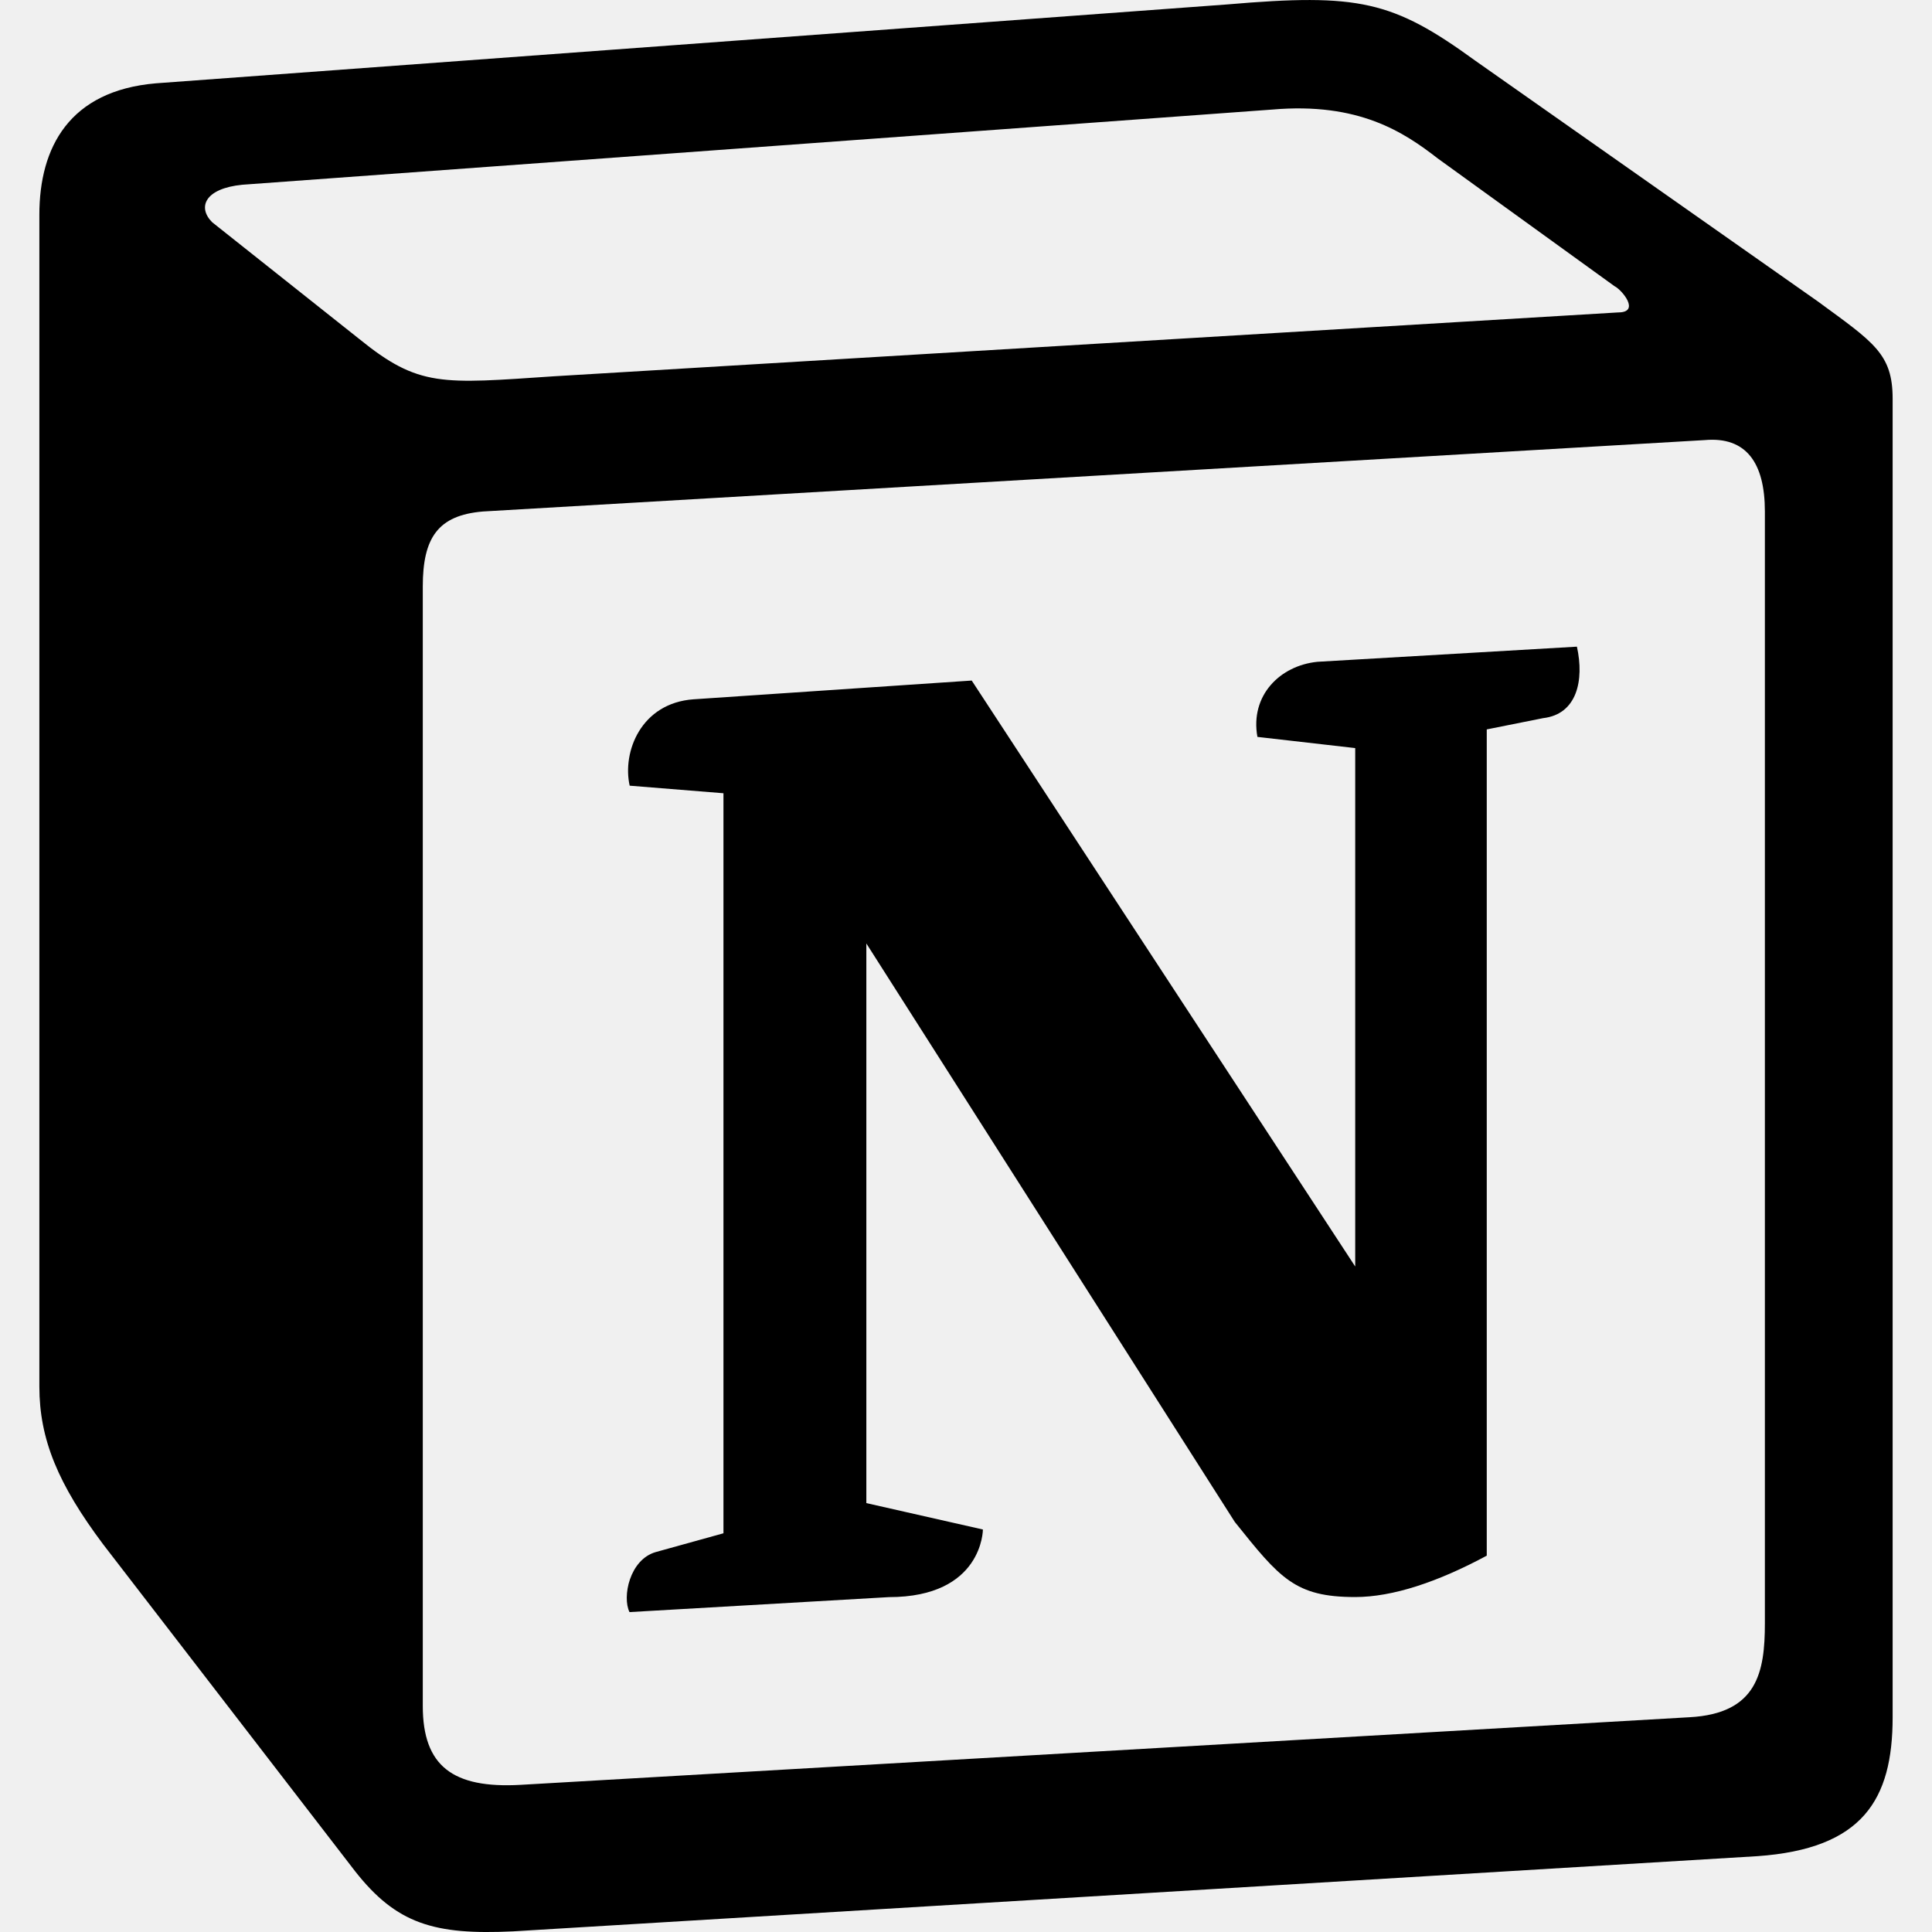
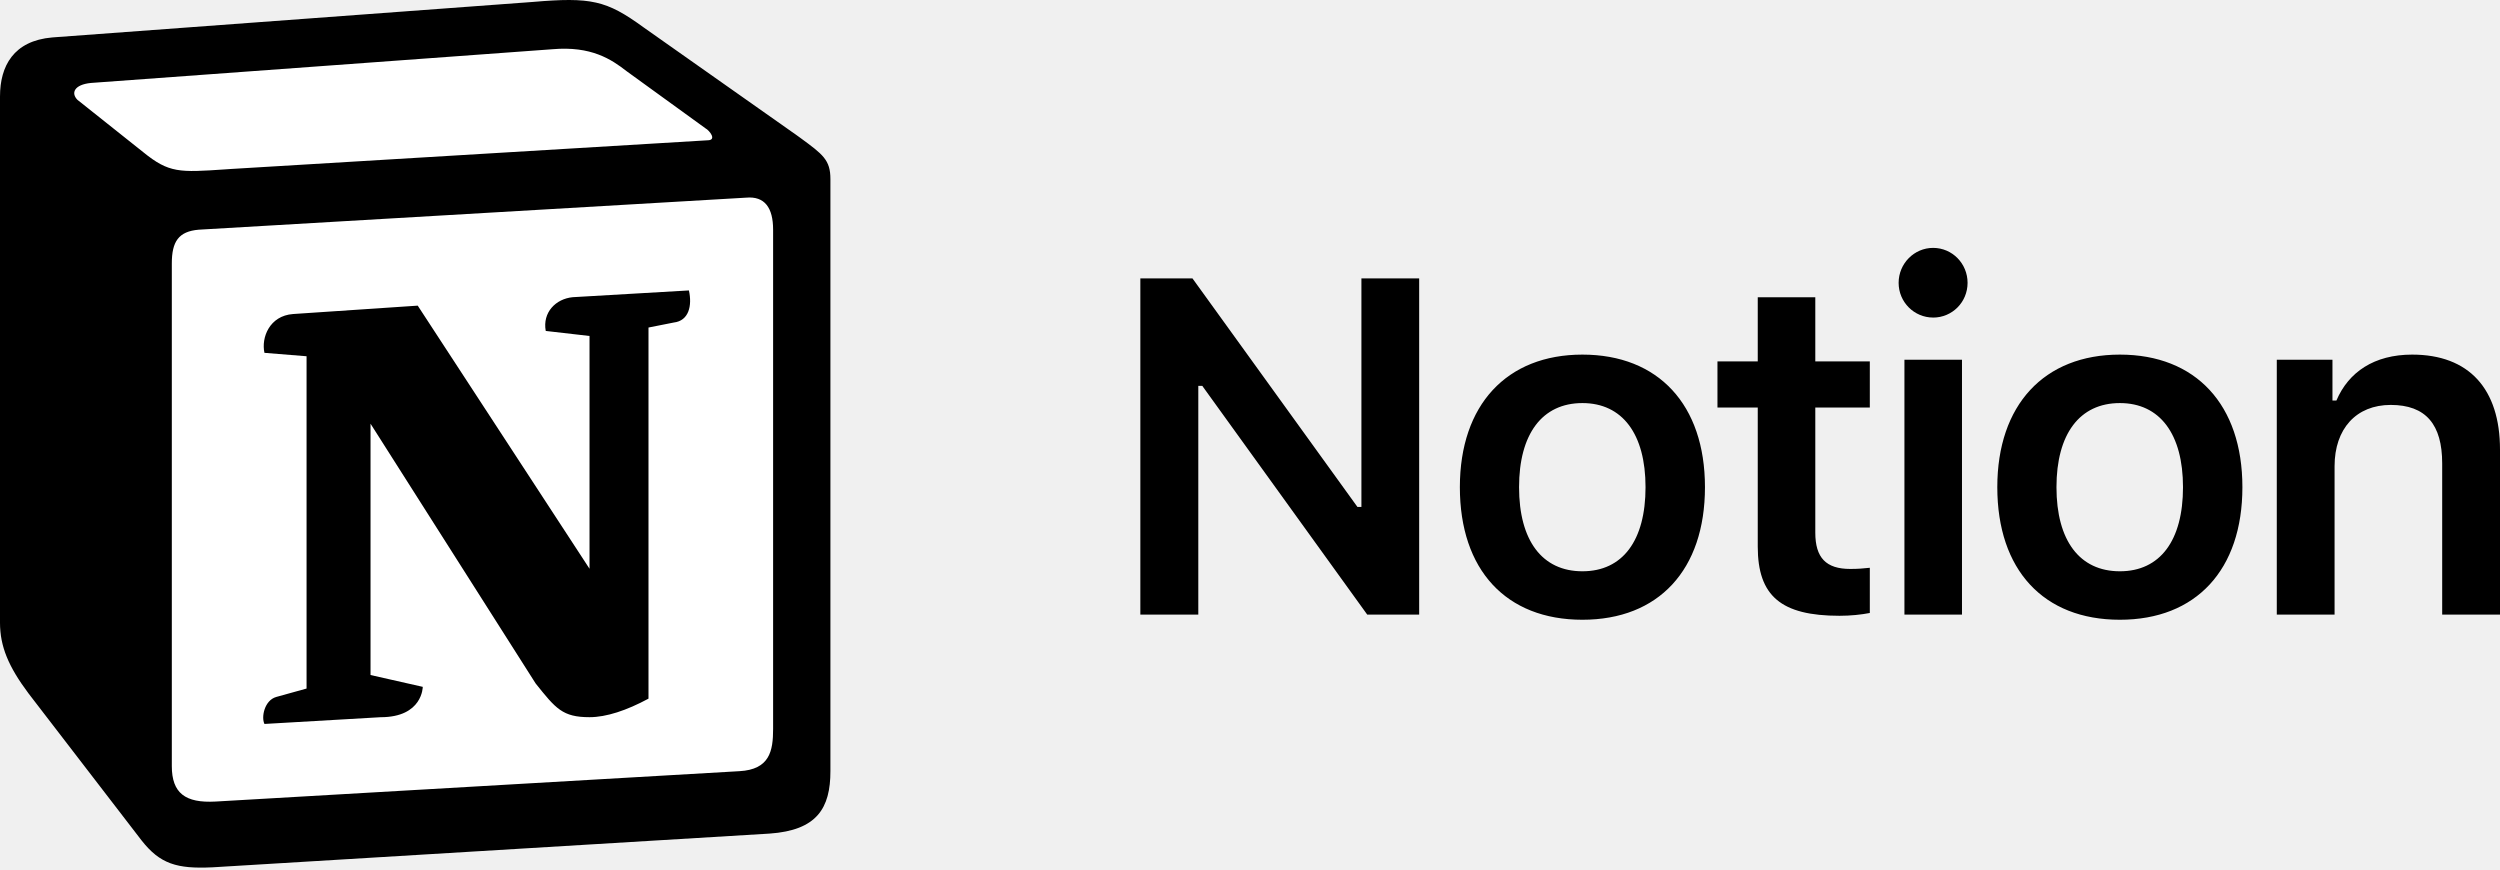
- <svg xmlns="http://www.w3.org/2000/svg" role="img" viewBox="0 0 24 24">
-   <path fill="currentColor" d="M4.459 4.208c.746.606 1.026.56 2.428.466l13.215-.793c.28 0 .047-.28-.046-.326L17.86 1.968c-.42-.326-.981-.7-2.055-.607L3.01 2.295c-.466.046-.56.28-.374.466zm.793 3.08v13.904c0 .747.373 1.027 1.214.98l14.523-.84c.841-.046.935-.56.935-1.167V6.354c0-.606-.233-.933-.748-.887l-15.177.887c-.56.047-.747.327-.747.933zm14.337.745c.093.42 0 .84-.42.888l-.7.14v10.264c-.608.327-1.168.514-1.635.514-.748 0-.935-.234-1.495-.933l-4.577-7.186v6.952L12.21 19s0 .84-1.168.84l-3.222.186c-.093-.186 0-.653.327-.746l.84-.233V9.854L7.822 9.76c-.094-.42.14-1.026.793-1.073l3.456-.233 4.764 7.279v-6.44l-1.215-.139c-.093-.514.28-.887.747-.933zM1.936 1.035l13.31-.98c1.634-.14 2.055-.047 3.082.7l4.249 2.986c.7.513.934.653.934 1.213v16.378c0 1.026-.373 1.634-1.68 1.726l-15.458.934c-.98.047-1.448-.093-1.962-.747l-3.129-4.06c-.56-.747-.793-1.306-.793-1.96V2.667c0-.839.374-1.54 1.447-1.632z" />
+ <svg xmlns="http://www.w3.org/2000/svg" width="512px" height="178px" viewBox="0 0 512 178" version="1.1" preserveAspectRatio="xMidYMid">
+   <g>
+     <path d="M10.691,7.666 L109.012,0.404 C121.089,-0.633 124.193,0.066 131.786,5.587 L163.172,27.697 C168.349,31.5 170.072,32.536 170.072,36.676 L170.072,157.937 C170.072,165.537 167.312,170.032 157.652,170.719 L43.475,177.631 C36.225,177.975 32.772,176.938 28.975,172.099 L5.864,142.046 C1.718,136.514 0,132.374 0,127.535 L0,19.748 C0,13.535 2.76,8.353 10.691,7.666 Z" fill="#FFFFFF" />
+     <path d="M109.012,0.404 L10.691,7.666 C2.76,8.353 0,13.535 0,19.748 L0,127.535 C0,132.374 1.718,136.514 5.864,142.046 L28.975,172.099 C32.772,176.938 36.225,177.975 43.475,177.631 L157.652,170.719 C167.306,170.032 170.072,165.537 170.072,157.937 L170.072,36.676 C170.072,32.749 168.521,31.618 163.954,28.266 C163.691,28.076 163.429,27.887 163.166,27.697 L131.786,5.587 C124.193,0.066 121.089,-0.633 109.012,0.404 Z M46.057,34.692 C36.734,35.32 34.62,35.462 29.325,31.156 L15.862,20.447 C14.494,19.061 15.181,17.332 18.628,16.988 L113.147,10.082 C121.083,9.389 125.218,12.155 128.321,14.572 L144.533,26.317 C145.226,26.666 146.949,28.734 144.876,28.734 L47.265,34.609 L46.057,34.692 Z M35.188,156.901 L35.188,53.96 C35.188,49.464 36.568,47.391 40.703,47.041 L152.813,40.479 C156.615,40.135 158.333,42.552 158.333,47.041 L158.333,149.296 C158.333,153.791 157.64,157.594 151.433,157.937 L44.15,164.157 C37.943,164.5 35.188,162.433 35.188,156.901 Z M141.091,59.48 C141.778,62.589 141.091,65.699 137.982,66.054 L132.811,67.079 L132.811,143.083 C128.321,145.499 124.187,146.879 120.734,146.879 C115.214,146.879 113.834,145.15 109.699,139.973 L75.885,86.773 L75.885,138.244 L86.582,140.666 C86.582,140.666 86.582,146.885 77.952,146.885 L54.16,148.265 C53.467,146.879 54.16,143.426 56.57,142.739 L62.784,141.015 L62.784,72.96 L54.16,72.262 C53.467,69.152 55.19,64.662 60.023,64.313 L85.551,62.595 L120.734,116.482 L120.734,68.808 L111.767,67.778 C111.074,63.969 113.834,61.203 117.281,60.866 L141.091,59.48 L141.091,59.48 Z" fill="#000000" />
+     <path d="M245.413,125.87 L245.413,79.02 L246.224,79.02 L280.009,125.87 L290.646,125.87 L290.646,57.022 L278.818,57.022 L278.818,103.825 L278.007,103.825 L244.222,57.022 L233.543,57.022 L233.543,125.864 L245.419,125.864 L245.413,125.87 Z M324.076,126.925 C339.683,126.925 349.177,116.713 349.177,99.774 C349.177,82.881 339.635,72.623 324.076,72.623 C308.569,72.623 298.98,82.929 298.98,99.774 C298.98,116.713 308.427,126.925 324.076,126.925 Z M324.076,116.998 C315.825,116.998 311.104,110.702 311.104,99.774 C311.104,88.893 315.825,82.55 324.076,82.55 C332.285,82.55 337.006,88.893 337.006,99.774 C337.006,110.702 332.332,116.998 324.076,116.998 Z M359.987,60.889 L359.987,74.009 L351.736,74.009 L351.736,83.456 L359.987,83.456 L359.987,111.94 C359.987,122.056 364.761,126.113 376.737,126.113 C379.023,126.113 381.221,125.876 382.938,125.539 L382.938,116.281 C381.505,116.423 380.599,116.518 378.928,116.518 C373.971,116.518 371.773,114.232 371.773,109.079 L371.773,83.456 L382.938,83.456 L382.938,74.009 L371.773,74.009 L371.773,60.883 L359.987,60.883 L359.987,60.889 Z M390.028,125.87 L401.815,125.87 L401.815,73.671 L390.028,73.671 L390.028,125.87 Z M395.898,65.041 C399.807,65.041 402.958,61.884 402.958,57.928 C402.958,53.965 399.813,50.767 395.898,50.767 C392.036,50.767 388.838,53.965 388.838,57.928 C388.838,61.884 392.036,65.035 395.898,65.035 L395.898,65.041 Z M434.148,126.925 C449.75,126.925 459.244,116.713 459.244,99.774 C459.244,82.881 449.702,72.623 434.148,72.623 C418.636,72.623 409.047,82.929 409.047,99.774 C409.047,116.713 418.494,126.925 434.148,126.925 Z M434.148,116.998 C425.892,116.998 421.165,110.702 421.165,99.774 C421.165,88.893 425.892,82.55 434.148,82.55 C442.352,82.55 447.078,88.893 447.078,99.774 C447.078,110.702 442.399,116.998 434.148,116.998 Z M466.286,125.87 L478.121,125.87 L478.121,95.48 C478.121,87.797 482.563,82.929 489.617,82.929 C496.825,82.929 500.16,86.939 500.16,94.905 L500.16,125.87 L512,125.87 L512,92.092 C512,79.636 505.651,72.623 494.012,72.623 C486.229,72.623 480.981,76.2 478.5,82.023 L477.688,82.023 L477.688,73.671 L466.286,73.671 L466.286,125.87 L466.286,125.87 Z" fill="#000000" />
+   </g>
</svg>
